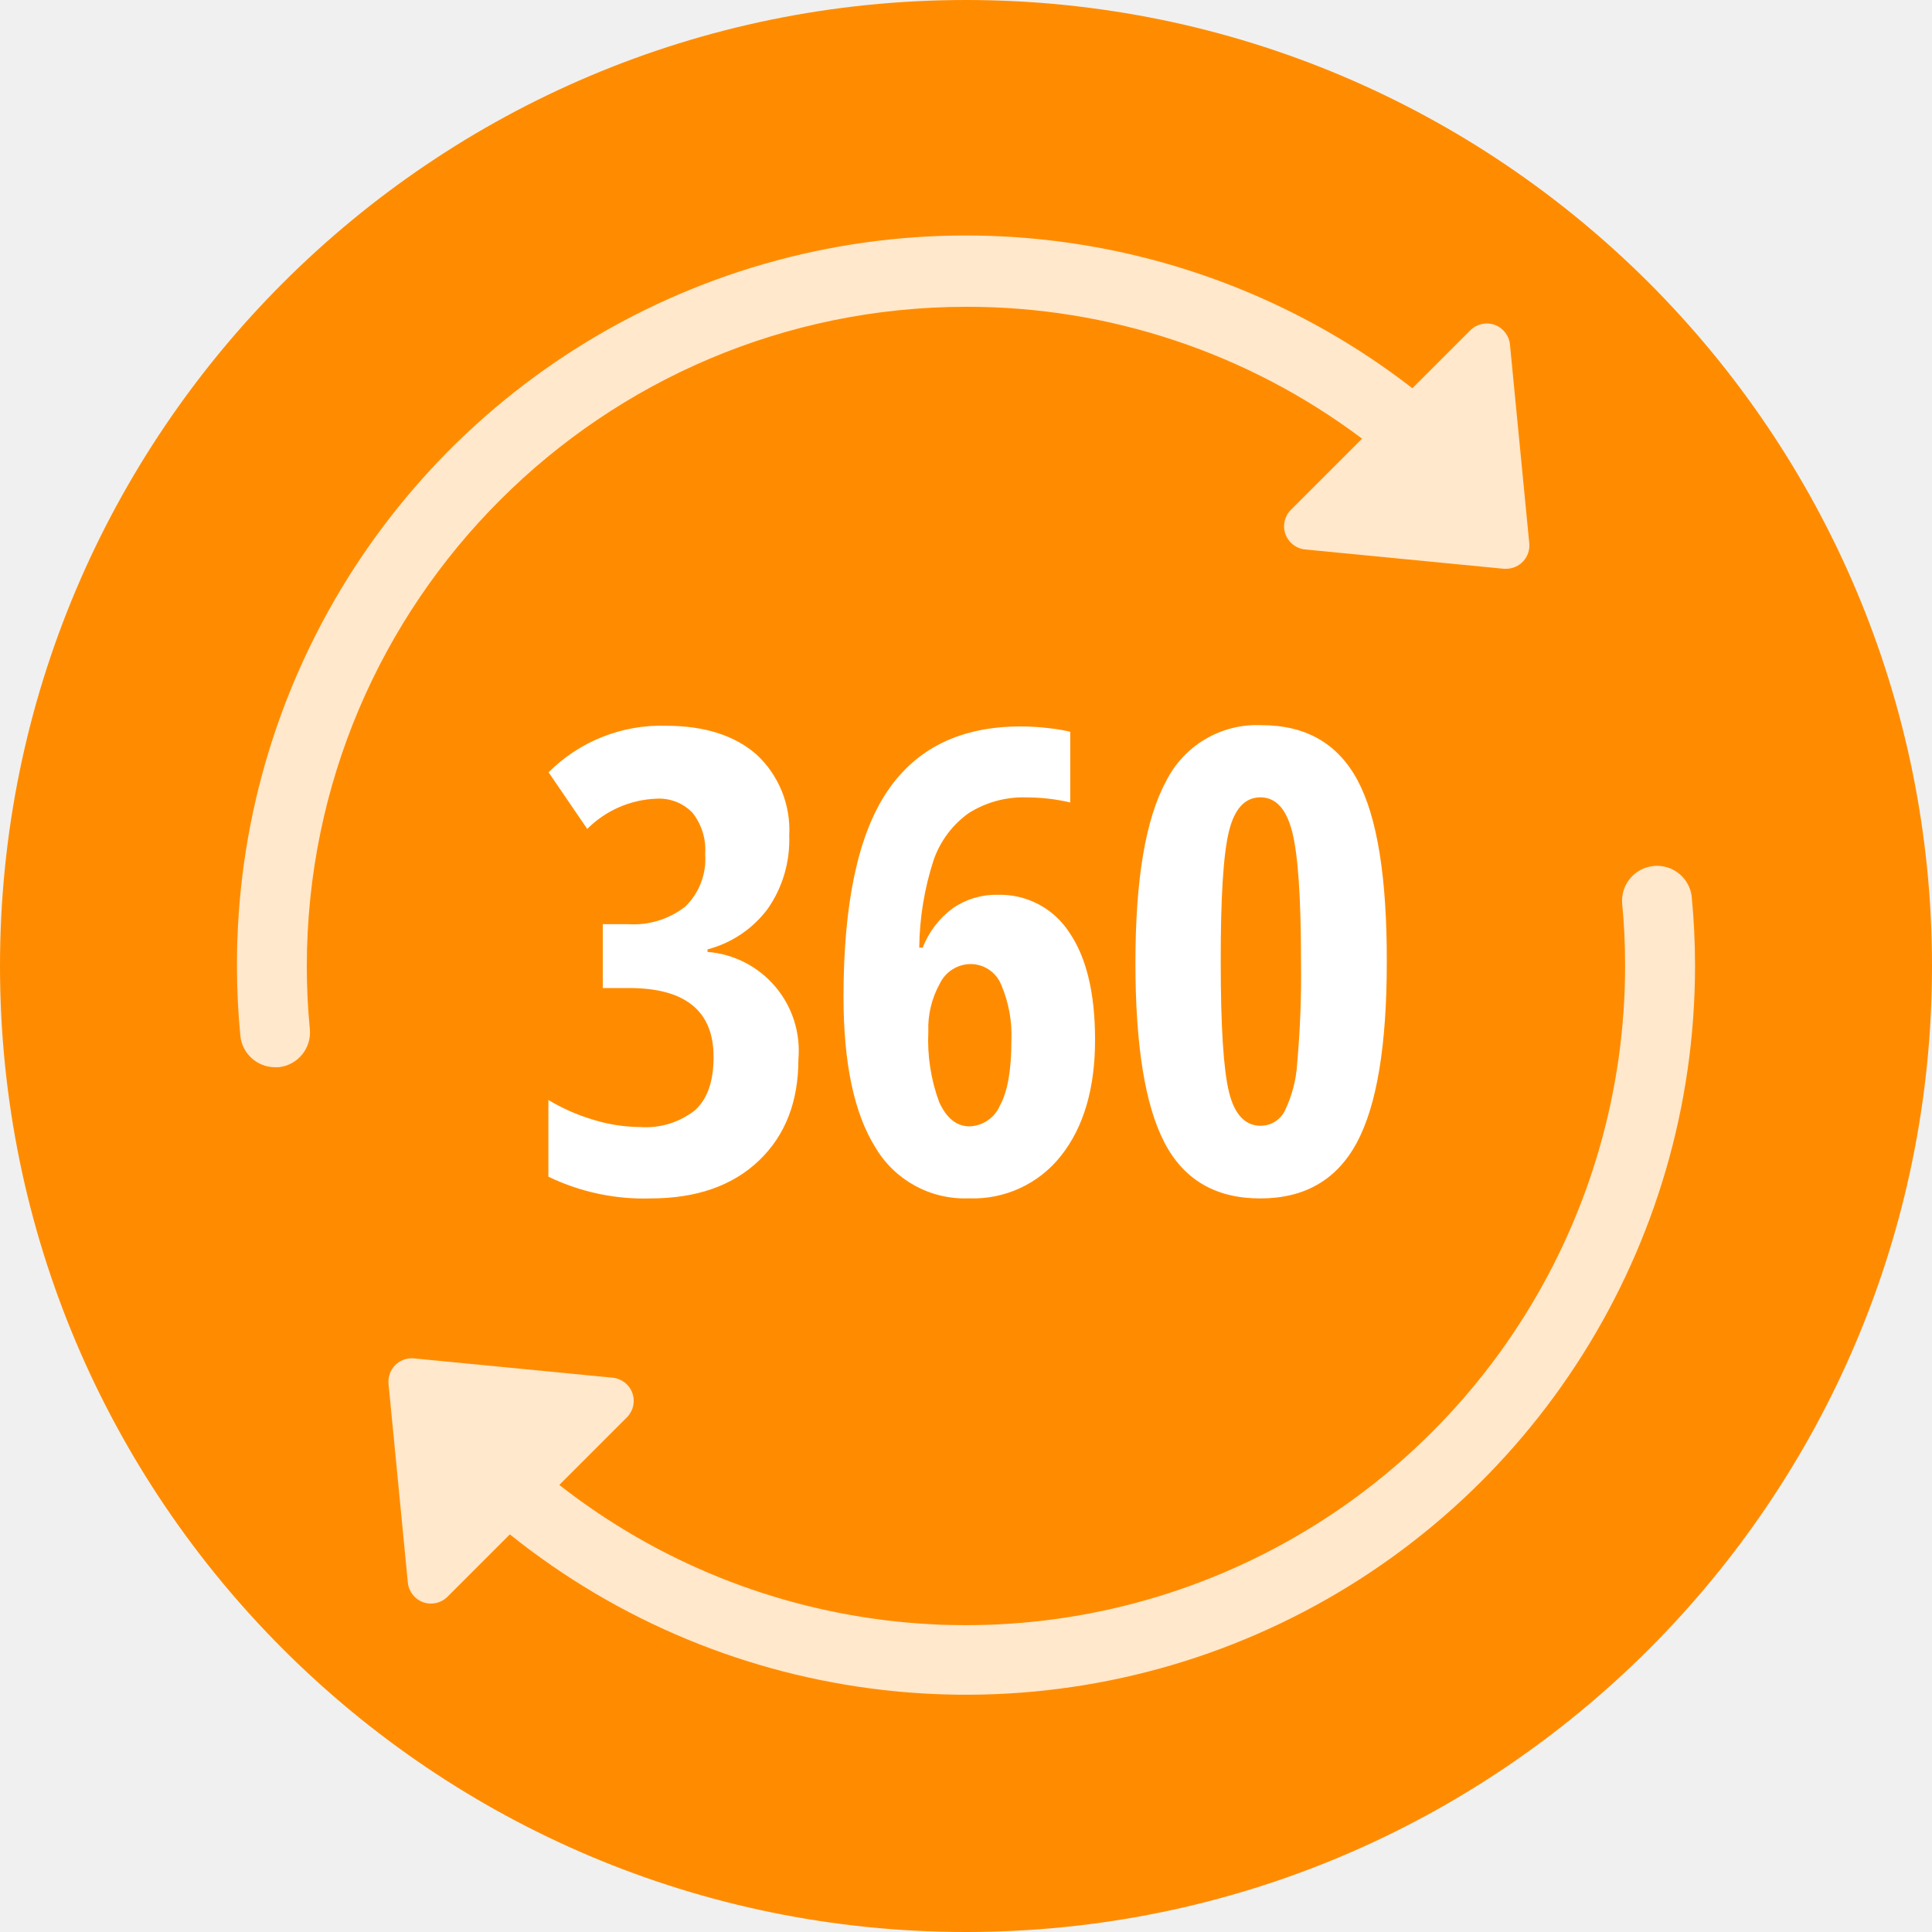
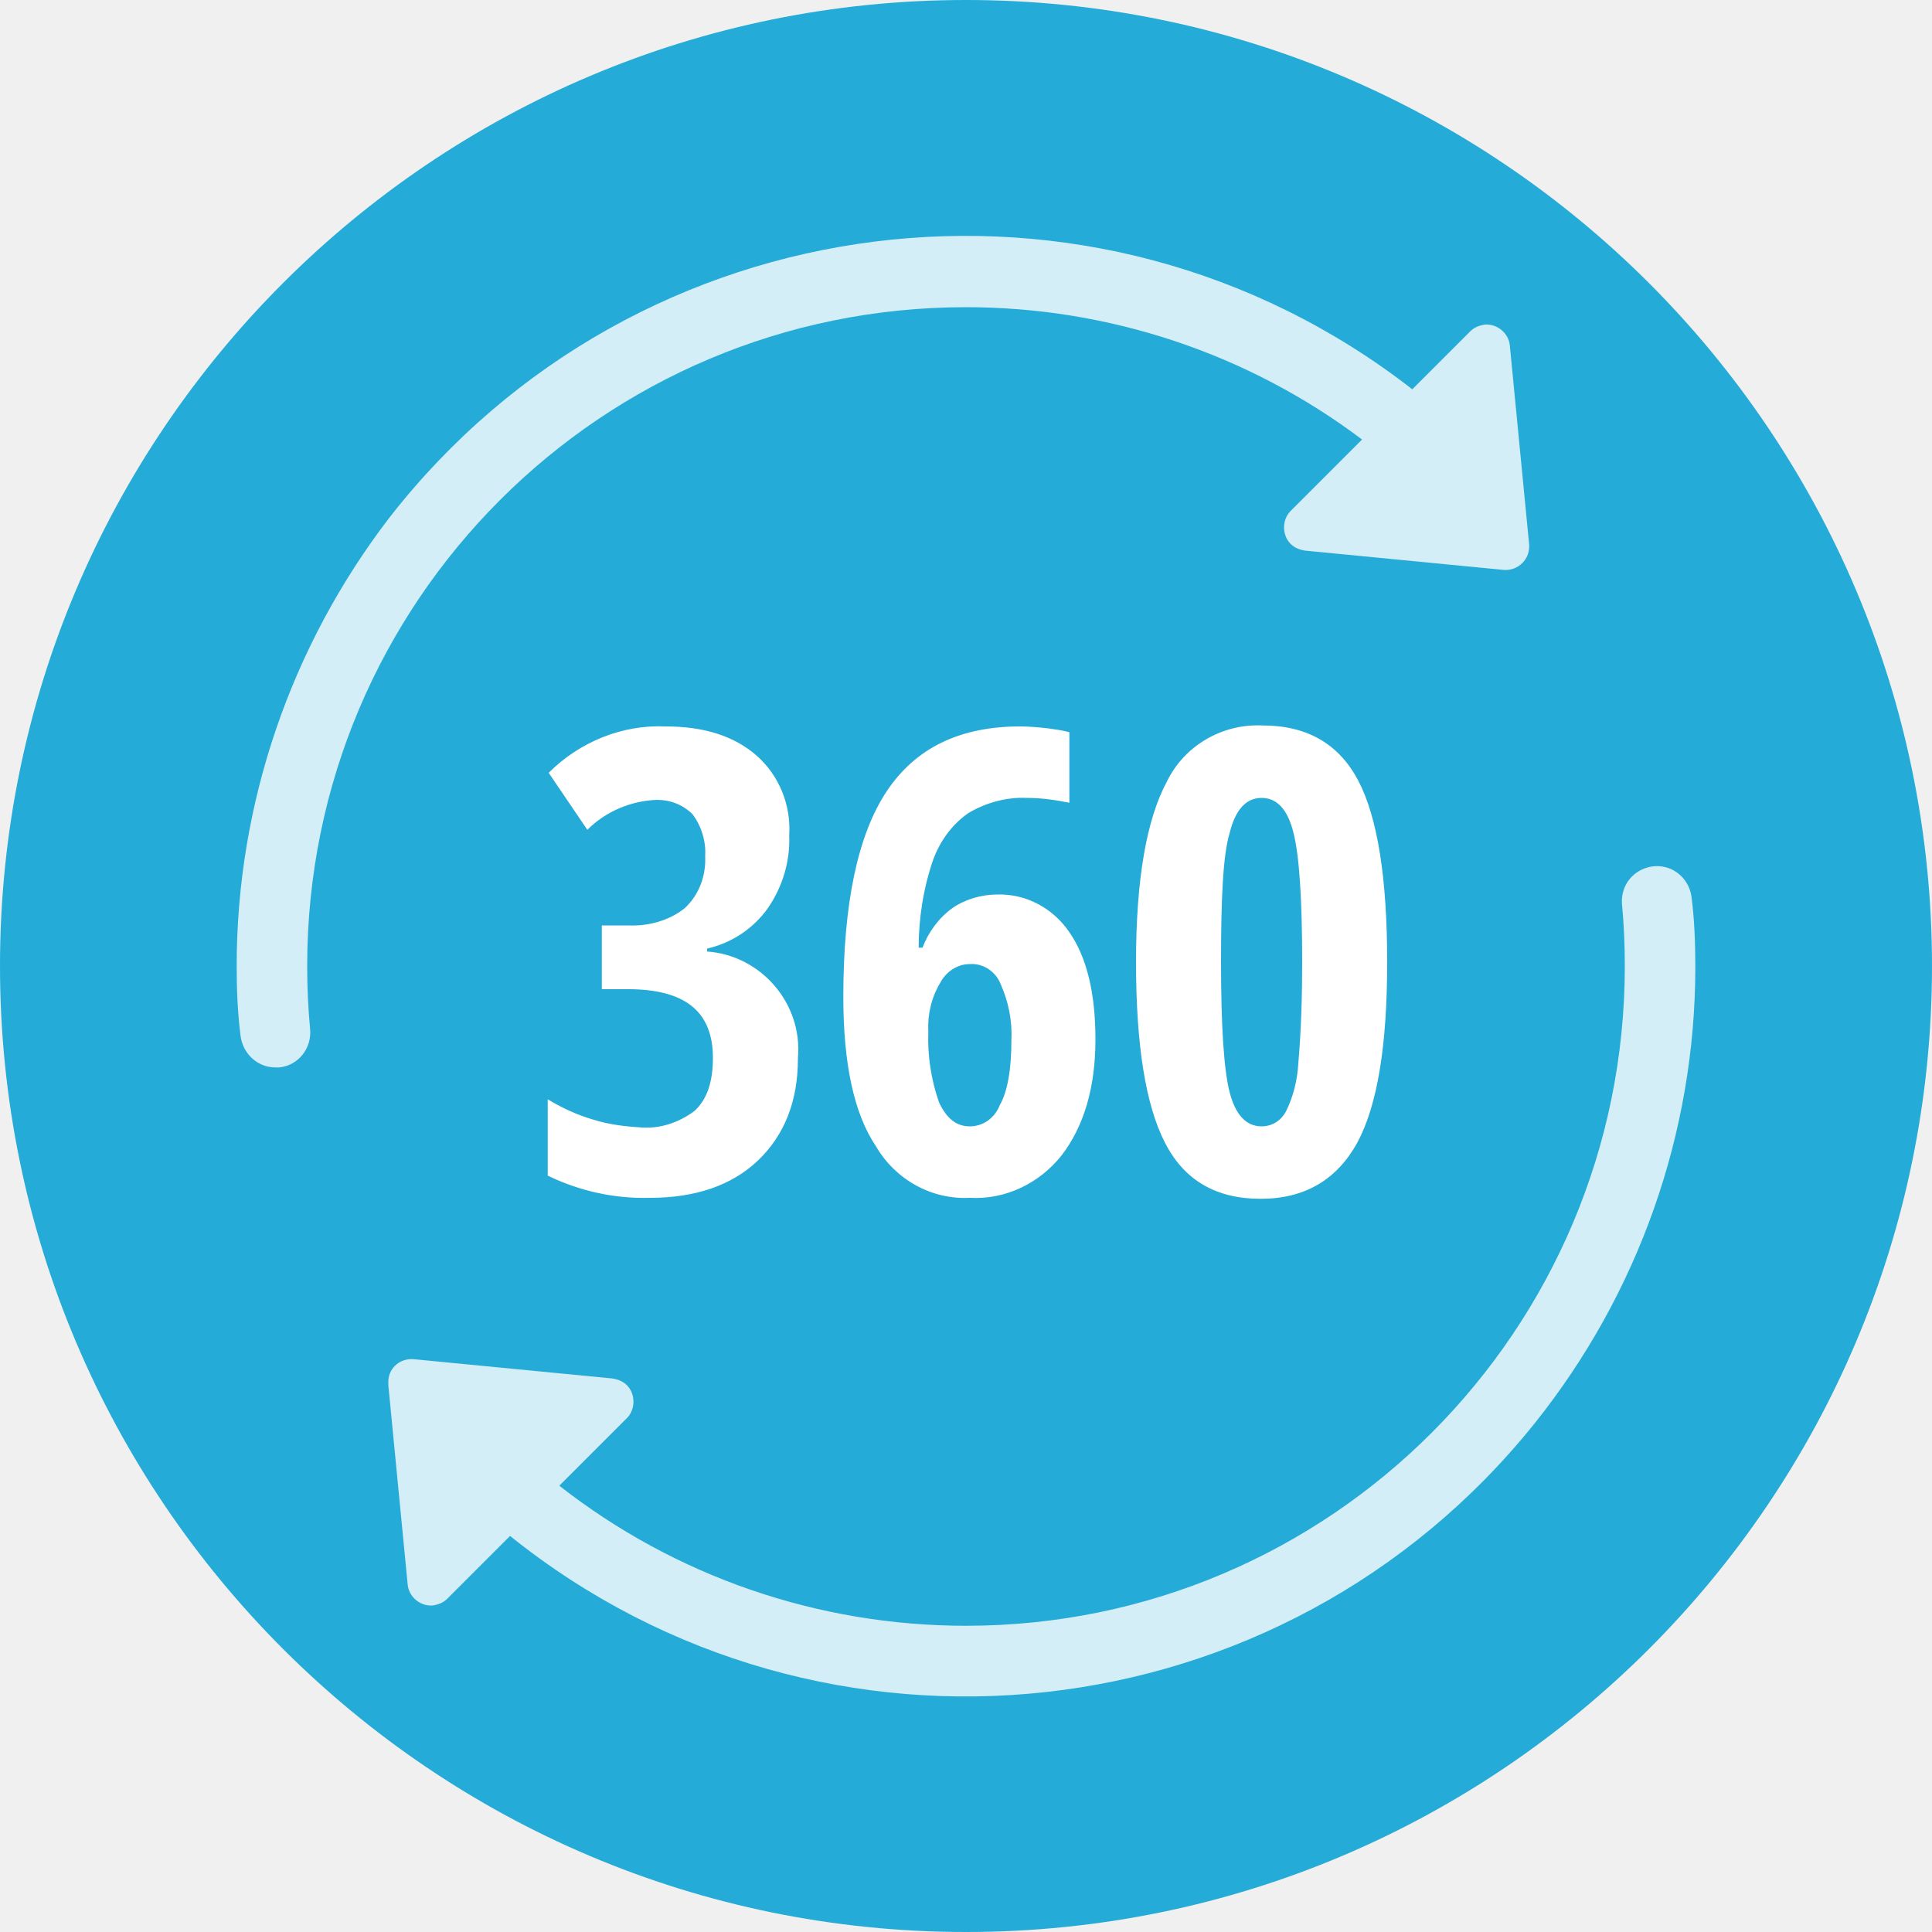
- <svg xmlns="http://www.w3.org/2000/svg" width="70.56mm" height="70.56mm" viewBox="0 0 200 200">
-   <defs>
-     <style>.a{fill:#ff8c00;fill-rule:evenodd}.b{opacity:.8}.c{fill:#fff}</style>
-   </defs>
-   <path class="a" d="M100 0A100 100 0 1 1 0 100 100 100 0 0 1 100 0z" />
-   <path class="b c" d="M100 31.76a68 68 0 0 1 41 13.65l-7.37 7.37a2.41 2.41 0 0 0 1.47 4.1l20.58 2h.23a2.41 2.41 0 0 0 2.4-2.64l-2-20.58a2.41 2.41 0 0 0-4.1-1.47l-6 6A75.46 75.46 0 0 0 24.53 100c0 2.44.12 4.87.35 7.22a3.62 3.62 0 0 0 3.59 3.26h.36a3.62 3.62 0 0 0 3.24-4c-.21-2.11-.31-4.3-.31-6.51A68.31 68.31 0 0 1 100 31.76zm75.12 61a3.62 3.62 0 0 0-7.2.71c.21 2.1.31 4.29.31 6.5A68.25 68.25 0 0 1 57.9 153.72l7-7a2.41 2.41 0 0 0-1.47-4.1l-20.58-2a2.41 2.41 0 0 0-2.63 2.63l2 20.58a2.41 2.41 0 0 0 4.1 1.47l6.46-6.46A75.47 75.47 0 0 0 175.47 100c0-2.45-.12-4.88-.35-7.22z" />
-   <path class="c" d="M81.7 86.52a12.47 12.47 0 0 1-2.21 7.54 11.36 11.36 0 0 1-6.25 4.22v.26a10.26 10.26 0 0 1 9.41 11.13q0 6.58-4.09 10.48t-11.18 3.91a22.72 22.72 0 0 1-10.61-2.25v-7.94a19.93 19.93 0 0 0 4.66 2.05 16.81 16.81 0 0 0 4.82.75 8.23 8.23 0 0 0 5.7-1.74q1.92-1.74 1.92-5.52 0-7.13-8.76-7.13H62.4v-6.61H65a8.71 8.71 0 0 0 5.94-1.82A6.87 6.87 0 0 0 73 88.41a6.17 6.17 0 0 0-1.32-4.28 4.79 4.79 0 0 0-3.73-1.45 10.7 10.7 0 0 0-7.16 3.13l-4-5.86a16.46 16.46 0 0 1 12.14-4.82q6 0 9.41 3a10.66 10.66 0 0 1 3.36 8.39zM87.32 103.19q0-14.55 4.53-21.27t13.8-6.72a24.16 24.16 0 0 1 2.93.18 18.24 18.24 0 0 1 2.21.37v7.32a19.57 19.57 0 0 0-4.43-.52 10.55 10.55 0 0 0-6.09 1.63A10 10 0 0 0 96.66 89a30.24 30.24 0 0 0-1.5 9.1h.36a9.14 9.14 0 0 1 3.13-4.09 7.83 7.83 0 0 1 4.59-1.38 8.54 8.54 0 0 1 7.45 3.89q2.67 3.89 2.67 11.12 0 7.55-3.52 12a11.55 11.55 0 0 1-9.54 4.41 10.73 10.73 0 0 1-9.68-5.27q-3.3-5.27-3.3-15.59zm13.05 13.41a3.54 3.54 0 0 0 3.14-2.15q1.19-2.15 1.19-6.71a13.24 13.24 0 0 0-1.06-5.81 3.41 3.41 0 0 0-3.21-2.13 3.57 3.57 0 0 0-3.13 2 9.53 9.53 0 0 0-1.2 5 18.52 18.52 0 0 0 1.12 7.28q1.14 2.52 3.15 2.52zM143.56 99.61q0 12.92-3.11 18.69t-10 5.76q-6.9 0-9.91-5.79t-3-18.65q0-12.89 3.16-18.72a10.5 10.5 0 0 1 9.9-5.83q6.87 0 9.93 5.7t3.03 18.84zm-17.19 0q0 10 .86 13.46t3.27 3.47A2.8 2.8 0 0 0 133 115a13.12 13.12 0 0 0 1.29-5 102.15 102.15 0 0 0 .39-10.47q0-9.83-.91-13.41t-3.29-3.58q-2.41 0-3.27 3.56t-.84 13.51z" />
+ <svg xmlns="http://www.w3.org/2000/svg" version="1.1" id="Layer_1" x="0px" y="0px" viewBox="0 0 200 200" style="enable-background:new 0 0 200 200;" xml:space="preserve">
+   <style type="text/css">
+ 	.st0{fill:#25ABD7;}
+ 	.st1{opacity:0.8;fill:#FFFFFF;enable-background:new    ;}
+ 	.st2{fill:#FFFFFF;}
+ </style>
+   <path class="st0" d="M100,0c55.2,0,100,44.8,100,100s-44.8,100-100,100S0,155.2,0,100S44.8,0,100,0z" />
+   <path class="st1" d="M100,31.8c14.8,0,29.2,4.8,41,13.7l-7.4,7.4c-0.9,0.9-0.9,2.5,0,3.4c0.4,0.4,0.9,0.6,1.5,0.7l20.6,2h0.2  c1.3,0,2.4-1.1,2.4-2.4c0-0.1,0-0.2,0-0.2l-2-20.6c-0.1-1.3-1.3-2.3-2.6-2.2c-0.6,0.1-1.1,0.3-1.5,0.7l-6,6  C113.3,14.7,65.9,20.7,40.3,53.6C30.1,66.9,24.5,83.2,24.5,100c0,2.4,0.1,4.9,0.4,7.2c0.2,1.8,1.7,3.3,3.6,3.3h0.4  c2-0.2,3.4-2,3.2-4c0,0,0,0,0,0c-0.2-2.1-0.3-4.3-0.3-6.5C31.8,62.3,62.3,31.8,100,31.8z M175.1,92.8c-0.3-2-2.1-3.4-4.1-3.1  c-1.9,0.3-3.2,1.9-3.1,3.8c0.2,2.1,0.3,4.3,0.3,6.5c0,37.7-30.5,68.3-68.2,68.3c-15.3,0-30.1-5.1-42.1-14.5l7-7  c0.9-0.9,0.9-2.5,0-3.4c-0.4-0.4-0.9-0.6-1.5-0.7l-20.6-2c-1.3-0.1-2.5,0.8-2.6,2.2c0,0.2,0,0.3,0,0.5l2,20.6  c0.1,1.3,1.3,2.3,2.6,2.2c0.6-0.1,1.1-0.3,1.5-0.7l6.5-6.5c32.5,26.1,80,20.9,106.1-11.7c10.7-13.4,16.6-30,16.6-47.2  C175.5,97.6,175.4,95.1,175.1,92.8L175.1,92.8z" />
+   <path class="st2" d="M81.7,86.5c0.1,2.7-0.7,5.3-2.2,7.5c-1.5,2.1-3.7,3.6-6.3,4.2v0.3c5.6,0.4,9.9,5.4,9.4,11c0,0,0,0.1,0,0.1  c0,4.4-1.4,7.9-4.1,10.5c-2.7,2.6-6.5,3.9-11.2,3.9c-3.7,0.1-7.3-0.7-10.6-2.3v-7.9c1.5,0.9,3,1.6,4.7,2.1c1.6,0.5,3.2,0.7,4.8,0.8  c2.1,0.2,4.1-0.5,5.7-1.7c1.3-1.2,1.9-3,1.9-5.5c0-4.8-2.9-7.1-8.8-7.1h-2.7v-6.6H65c2.1,0.1,4.3-0.5,5.9-1.8  c1.5-1.4,2.2-3.4,2.1-5.4c0.1-1.5-0.4-3.1-1.3-4.3c-1-1-2.3-1.5-3.7-1.5c-2.7,0.1-5.3,1.2-7.2,3.1l-4-5.9c3.2-3.2,7.6-5,12.1-4.8  c4,0,7.1,1,9.4,3C80.7,80.3,81.9,83.4,81.7,86.5z M87.3,103.2c0-9.7,1.5-16.8,4.5-21.3c3-4.5,7.6-6.7,13.8-6.7c1,0,2,0.1,2.9,0.2  c0.7,0.1,1.5,0.2,2.2,0.4v7.3c-1.5-0.3-2.9-0.5-4.4-0.5c-2.1-0.1-4.3,0.5-6.1,1.6c-1.7,1.2-2.9,2.9-3.6,4.8c-1,2.9-1.5,6-1.5,9.1  h0.4c0.6-1.6,1.7-3.1,3.1-4.1c1.3-0.9,3-1.4,4.6-1.4c3-0.1,5.8,1.4,7.5,3.9c1.8,2.6,2.7,6.3,2.7,11.1c0,5-1.2,9-3.5,12  c-2.3,2.9-5.8,4.6-9.5,4.4c-4,0.2-7.7-1.9-9.7-5.3C88.4,115.3,87.3,110.1,87.3,103.2z M100.4,116.6c1.4,0,2.6-0.9,3.1-2.2  c0.8-1.4,1.2-3.7,1.2-6.7c0.1-2-0.3-4-1.1-5.8c-0.5-1.3-1.8-2.2-3.2-2.1c-1.3,0-2.5,0.8-3.1,2c-0.9,1.5-1.3,3.3-1.2,5  c-0.1,2.5,0.3,5,1.1,7.3C98,115.8,99,116.6,100.4,116.6L100.4,116.6z M143.6,99.6c0,8.6-1,14.8-3.1,18.7c-2.1,3.8-5.4,5.8-10,5.8  c-4.6,0-7.9-1.9-9.9-5.8c-2-3.9-3-10.1-3-18.7c0-8.6,1.1-14.8,3.2-18.7c1.8-3.7,5.7-6,9.9-5.8c4.6,0,7.9,1.9,9.9,5.7  C142.6,84.6,143.6,90.9,143.6,99.6z M126.4,99.6c0,6.7,0.3,11.2,0.9,13.5c0.6,2.3,1.7,3.5,3.3,3.5c1.1,0,2-0.6,2.5-1.5  c0.8-1.6,1.2-3.3,1.3-5c0.3-3.5,0.4-7,0.4-10.5c0-6.6-0.3-11-0.9-13.4c-0.6-2.4-1.7-3.6-3.3-3.6c-1.6,0-2.7,1.2-3.3,3.6  C126.6,88.5,126.4,93,126.4,99.6z" />
</svg>
